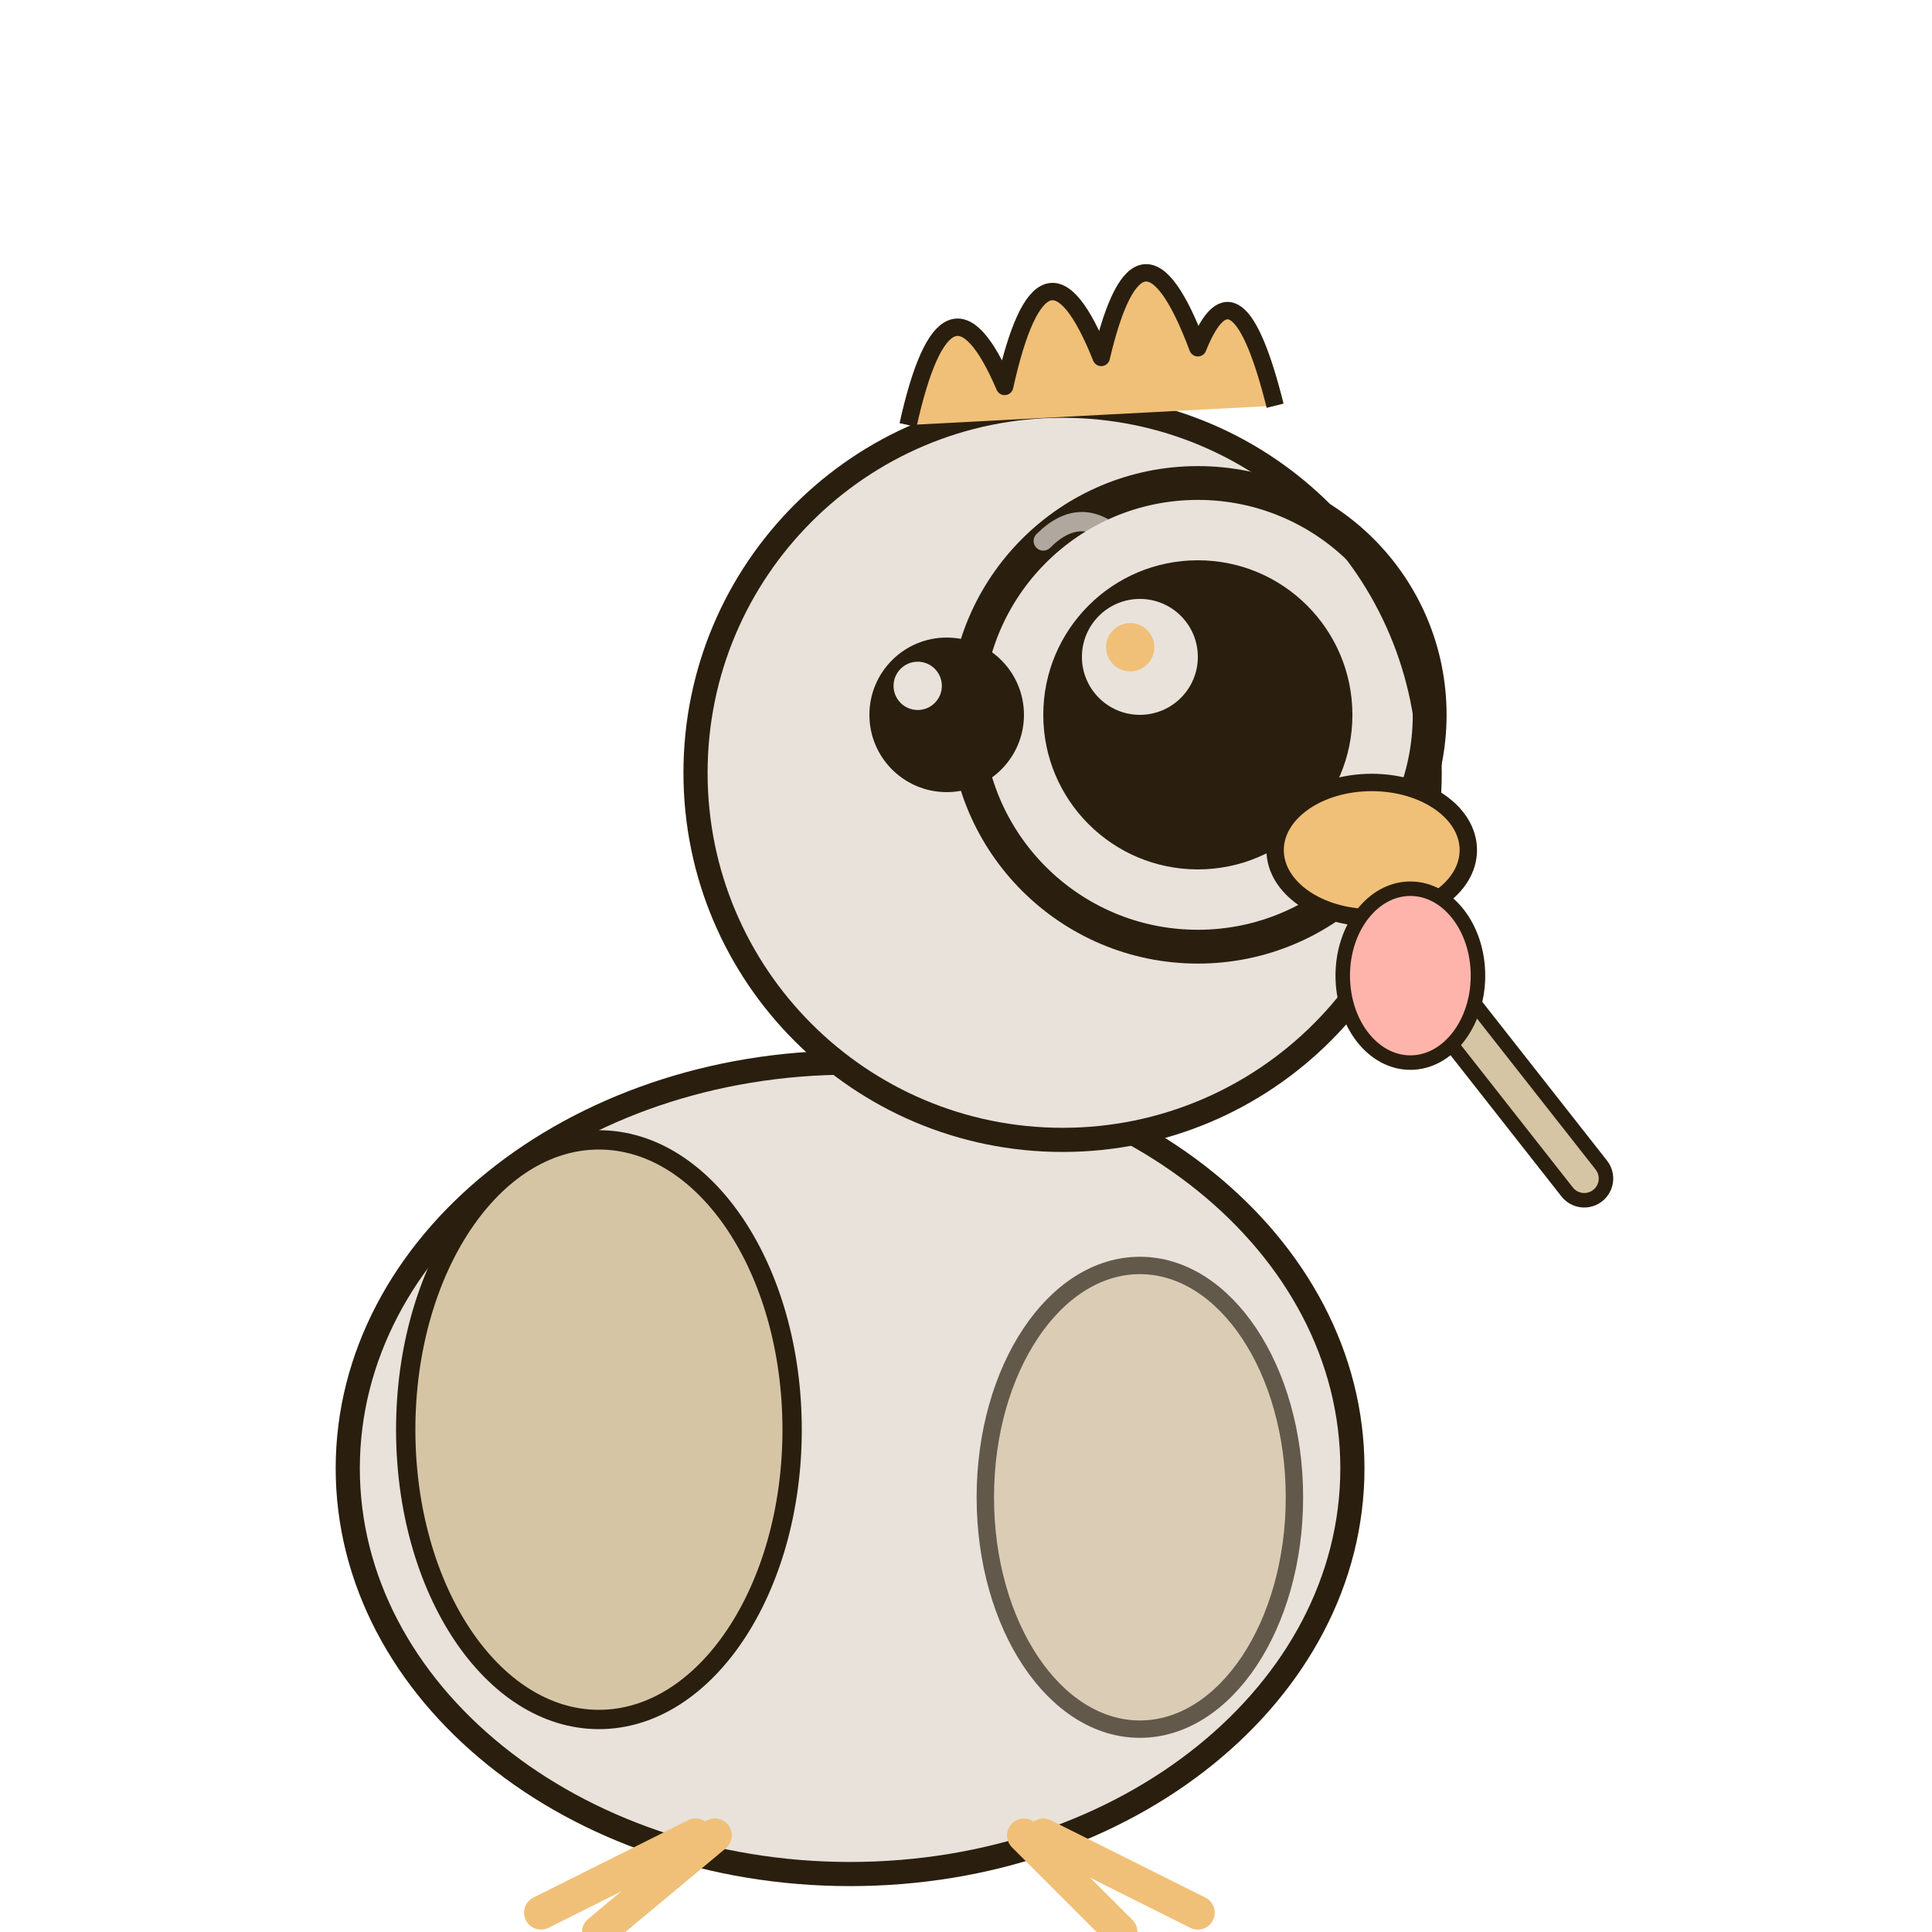
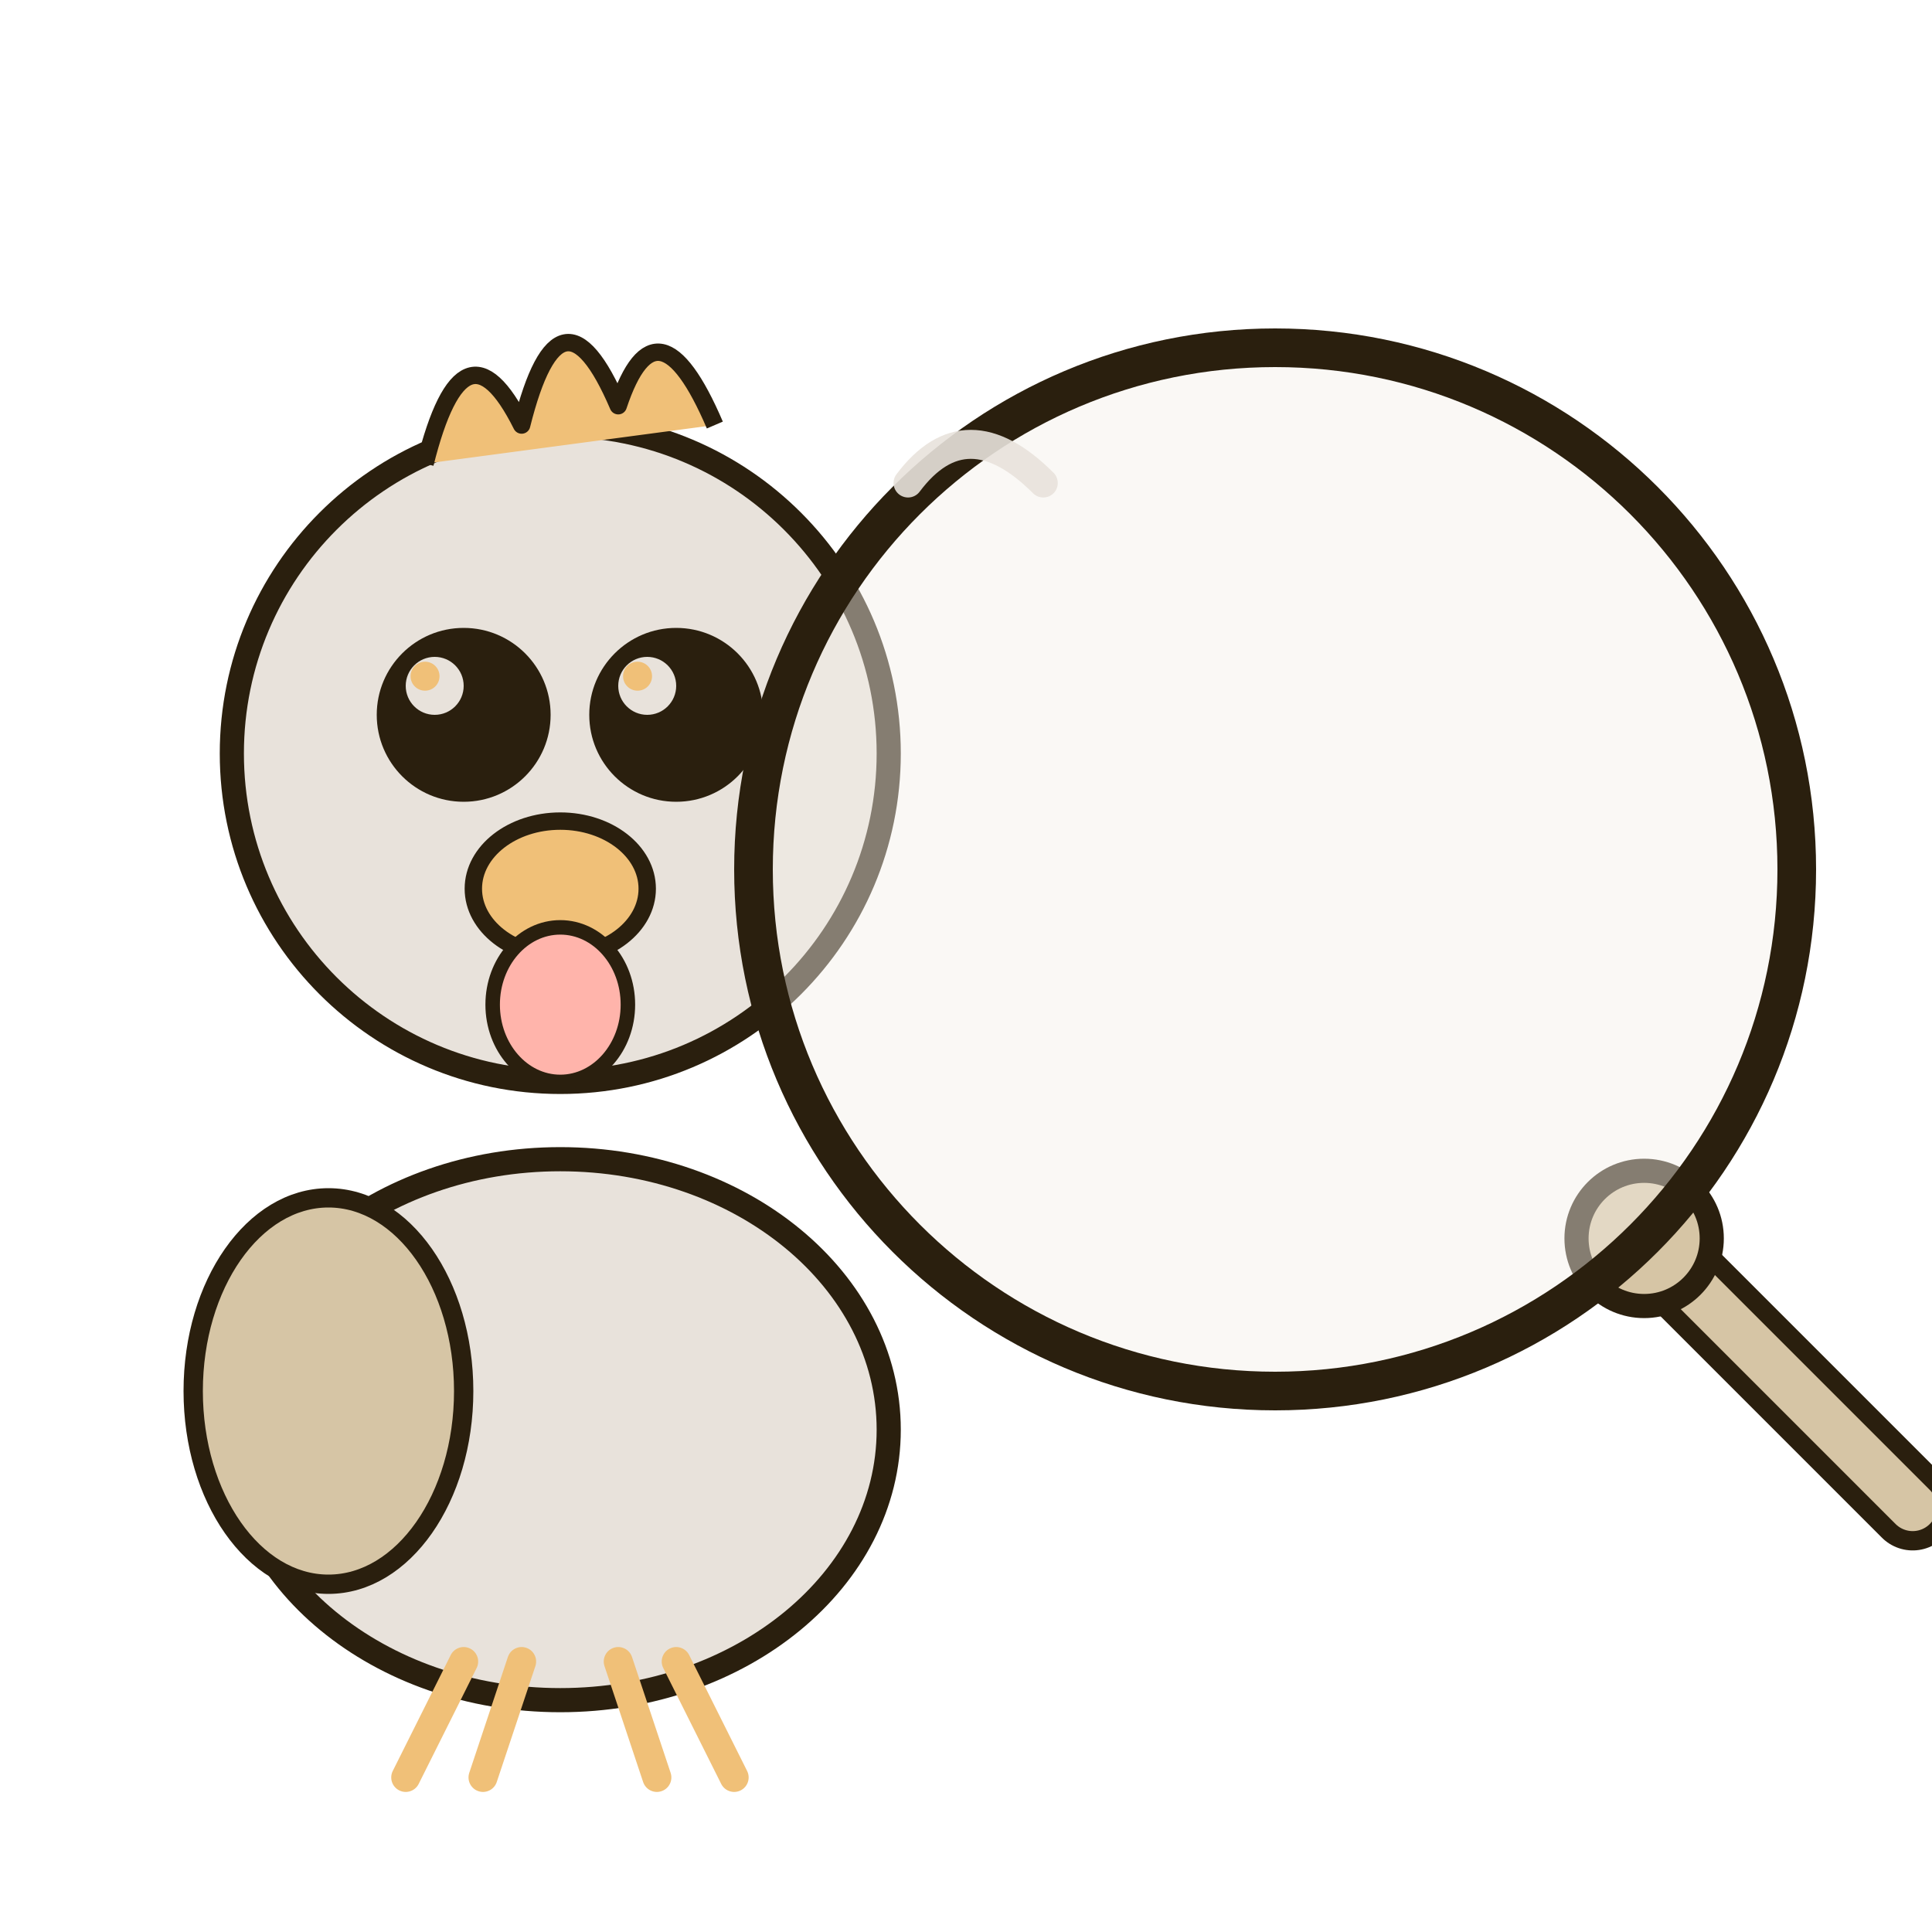
<svg xmlns="http://www.w3.org/2000/svg" viewBox="0 0 200 200">
-   <ellipse cx="88" cy="152" rx="52" ry="42" fill="#e8e2db" stroke="#2a1f0e" stroke-width="2.5" />
-   <ellipse cx="62" cy="148" rx="20" ry="30" fill="#d6c5a5" stroke="#2a1f0e" stroke-width="2" />
-   <ellipse cx="118" cy="155" rx="16" ry="24" fill="#d6c5a5" stroke="#2a1f0e" stroke-width="1.8" opacity="0.7" />
-   <circle cx="110" cy="80" r="38" fill="#e8e2db" stroke="#2a1f0e" stroke-width="2.5" />
-   <path d="M94,44 Q98,26 104,40 Q108,22 114,37 Q118,20 124,36 Q128,26 132,42" fill="#f0c078" stroke="#2a1f0e" stroke-width="1.8" stroke-linejoin="round" />
-   <circle cx="98" cy="74" r="8" fill="#2a1f0e" />
-   <circle cx="95" cy="71" r="2.5" fill="#e8e2db" />
-   <circle cx="124" cy="74" r="16" fill="#2a1f0e" />
-   <circle cx="118" cy="68" r="6" fill="#e8e2db" />
-   <circle cx="117" cy="67" r="2.5" fill="#f0c078" />
-   <circle cx="124" cy="74" r="24" fill="none" stroke="#2a1f0e" stroke-width="3.5" />
-   <path d="M108,56 Q112,52 116,56" fill="none" stroke="#e8e2db" stroke-width="2" stroke-linecap="round" opacity="0.7" />
-   <line x1="142" y1="94" x2="164" y2="122" stroke="#2a1f0e" stroke-width="6" stroke-linecap="round" />
-   <line x1="142" y1="94" x2="164" y2="122" stroke="#d6c5a5" stroke-width="3" stroke-linecap="round" />
-   <ellipse cx="142" cy="88" rx="10" ry="7" fill="#f0c078" stroke="#2a1f0e" stroke-width="1.8" />
-   <ellipse cx="146" cy="101" rx="7" ry="9" fill="#ffb4ab" stroke="#2a1f0e" stroke-width="1.5" />
-   <line x1="74" y1="190" x2="62" y2="200" stroke="#f0c078" stroke-width="3.5" stroke-linecap="round" />
-   <line x1="72" y1="190" x2="56" y2="198" stroke="#f0c078" stroke-width="3.5" stroke-linecap="round" />
-   <line x1="106" y1="190" x2="116" y2="200" stroke="#f0c078" stroke-width="3.5" stroke-linecap="round" />
-   <line x1="108" y1="190" x2="124" y2="198" stroke="#f0c078" stroke-width="3.5" stroke-linecap="round" />
+   <ellipse cx="58" cy="148" rx="34" ry="28" fill="#e8e2db" stroke="#2a1f0e" stroke-width="2.5" />
+   <ellipse cx="34" cy="144" rx="14" ry="20" fill="#d6c5a5" stroke="#2a1f0e" stroke-width="2" />
+   <circle cx="58" cy="78" r="34" fill="#e8e2db" stroke="#2a1f0e" stroke-width="2.5" />
+   <path d="M44,48 Q48,32 54,44 Q58,28 64,42 Q68,30 74,44" fill="#f0c078" stroke="#2a1f0e" stroke-width="1.8" stroke-linejoin="round" />
+   <circle cx="48" cy="74" r="9" fill="#2a1f0e" />
+   <circle cx="70" cy="74" r="9" fill="#2a1f0e" />
+   <circle cx="45" cy="71" r="3" fill="#e8e2db" />
+   <circle cx="67" cy="71" r="3" fill="#e8e2db" />
+   <circle cx="44" cy="70" r="1.5" fill="#f0c078" />
+   <circle cx="66" cy="70" r="1.5" fill="#f0c078" />
+   <ellipse cx="58" cy="92" rx="9" ry="7" fill="#f0c078" stroke="#2a1f0e" stroke-width="1.8" />
+   <ellipse cx="58" cy="104" rx="7" ry="8" fill="#ffb4ab" stroke="#2a1f0e" stroke-width="1.5" />
+   <line x1="48" y1="172" x2="42" y2="184" stroke="#f0c078" stroke-width="3" stroke-linecap="round" />
+   <line x1="54" y1="172" x2="50" y2="184" stroke="#f0c078" stroke-width="3" stroke-linecap="round" />
+   <line x1="64" y1="172" x2="68" y2="184" stroke="#f0c078" stroke-width="3" stroke-linecap="round" />
+   <line x1="70" y1="172" x2="76" y2="184" stroke="#f0c078" stroke-width="3" stroke-linecap="round" />
+   <line x1="170.2" y1="128.2" x2="198" y2="156" stroke="#2a1f0e" stroke-width="9" stroke-linecap="round" />
+   <line x1="170.2" y1="128.2" x2="198" y2="156" stroke="#d6c5a5" stroke-width="5" stroke-linecap="round" />
+   <circle cx="170.2" cy="128.2" r="7" fill="#d6c5a5" stroke="#2a1f0e" stroke-width="2.5" />
+   <circle cx="132" cy="90" r="54" fill="#f5f0ea" fill-opacity="0.45" stroke="#2a1f0e" stroke-width="4" />
+   <path d="M94,50 Q100,42 108,50" fill="none" stroke="#e8e2db" stroke-width="3" stroke-linecap="round" opacity="0.9" />
</svg>
